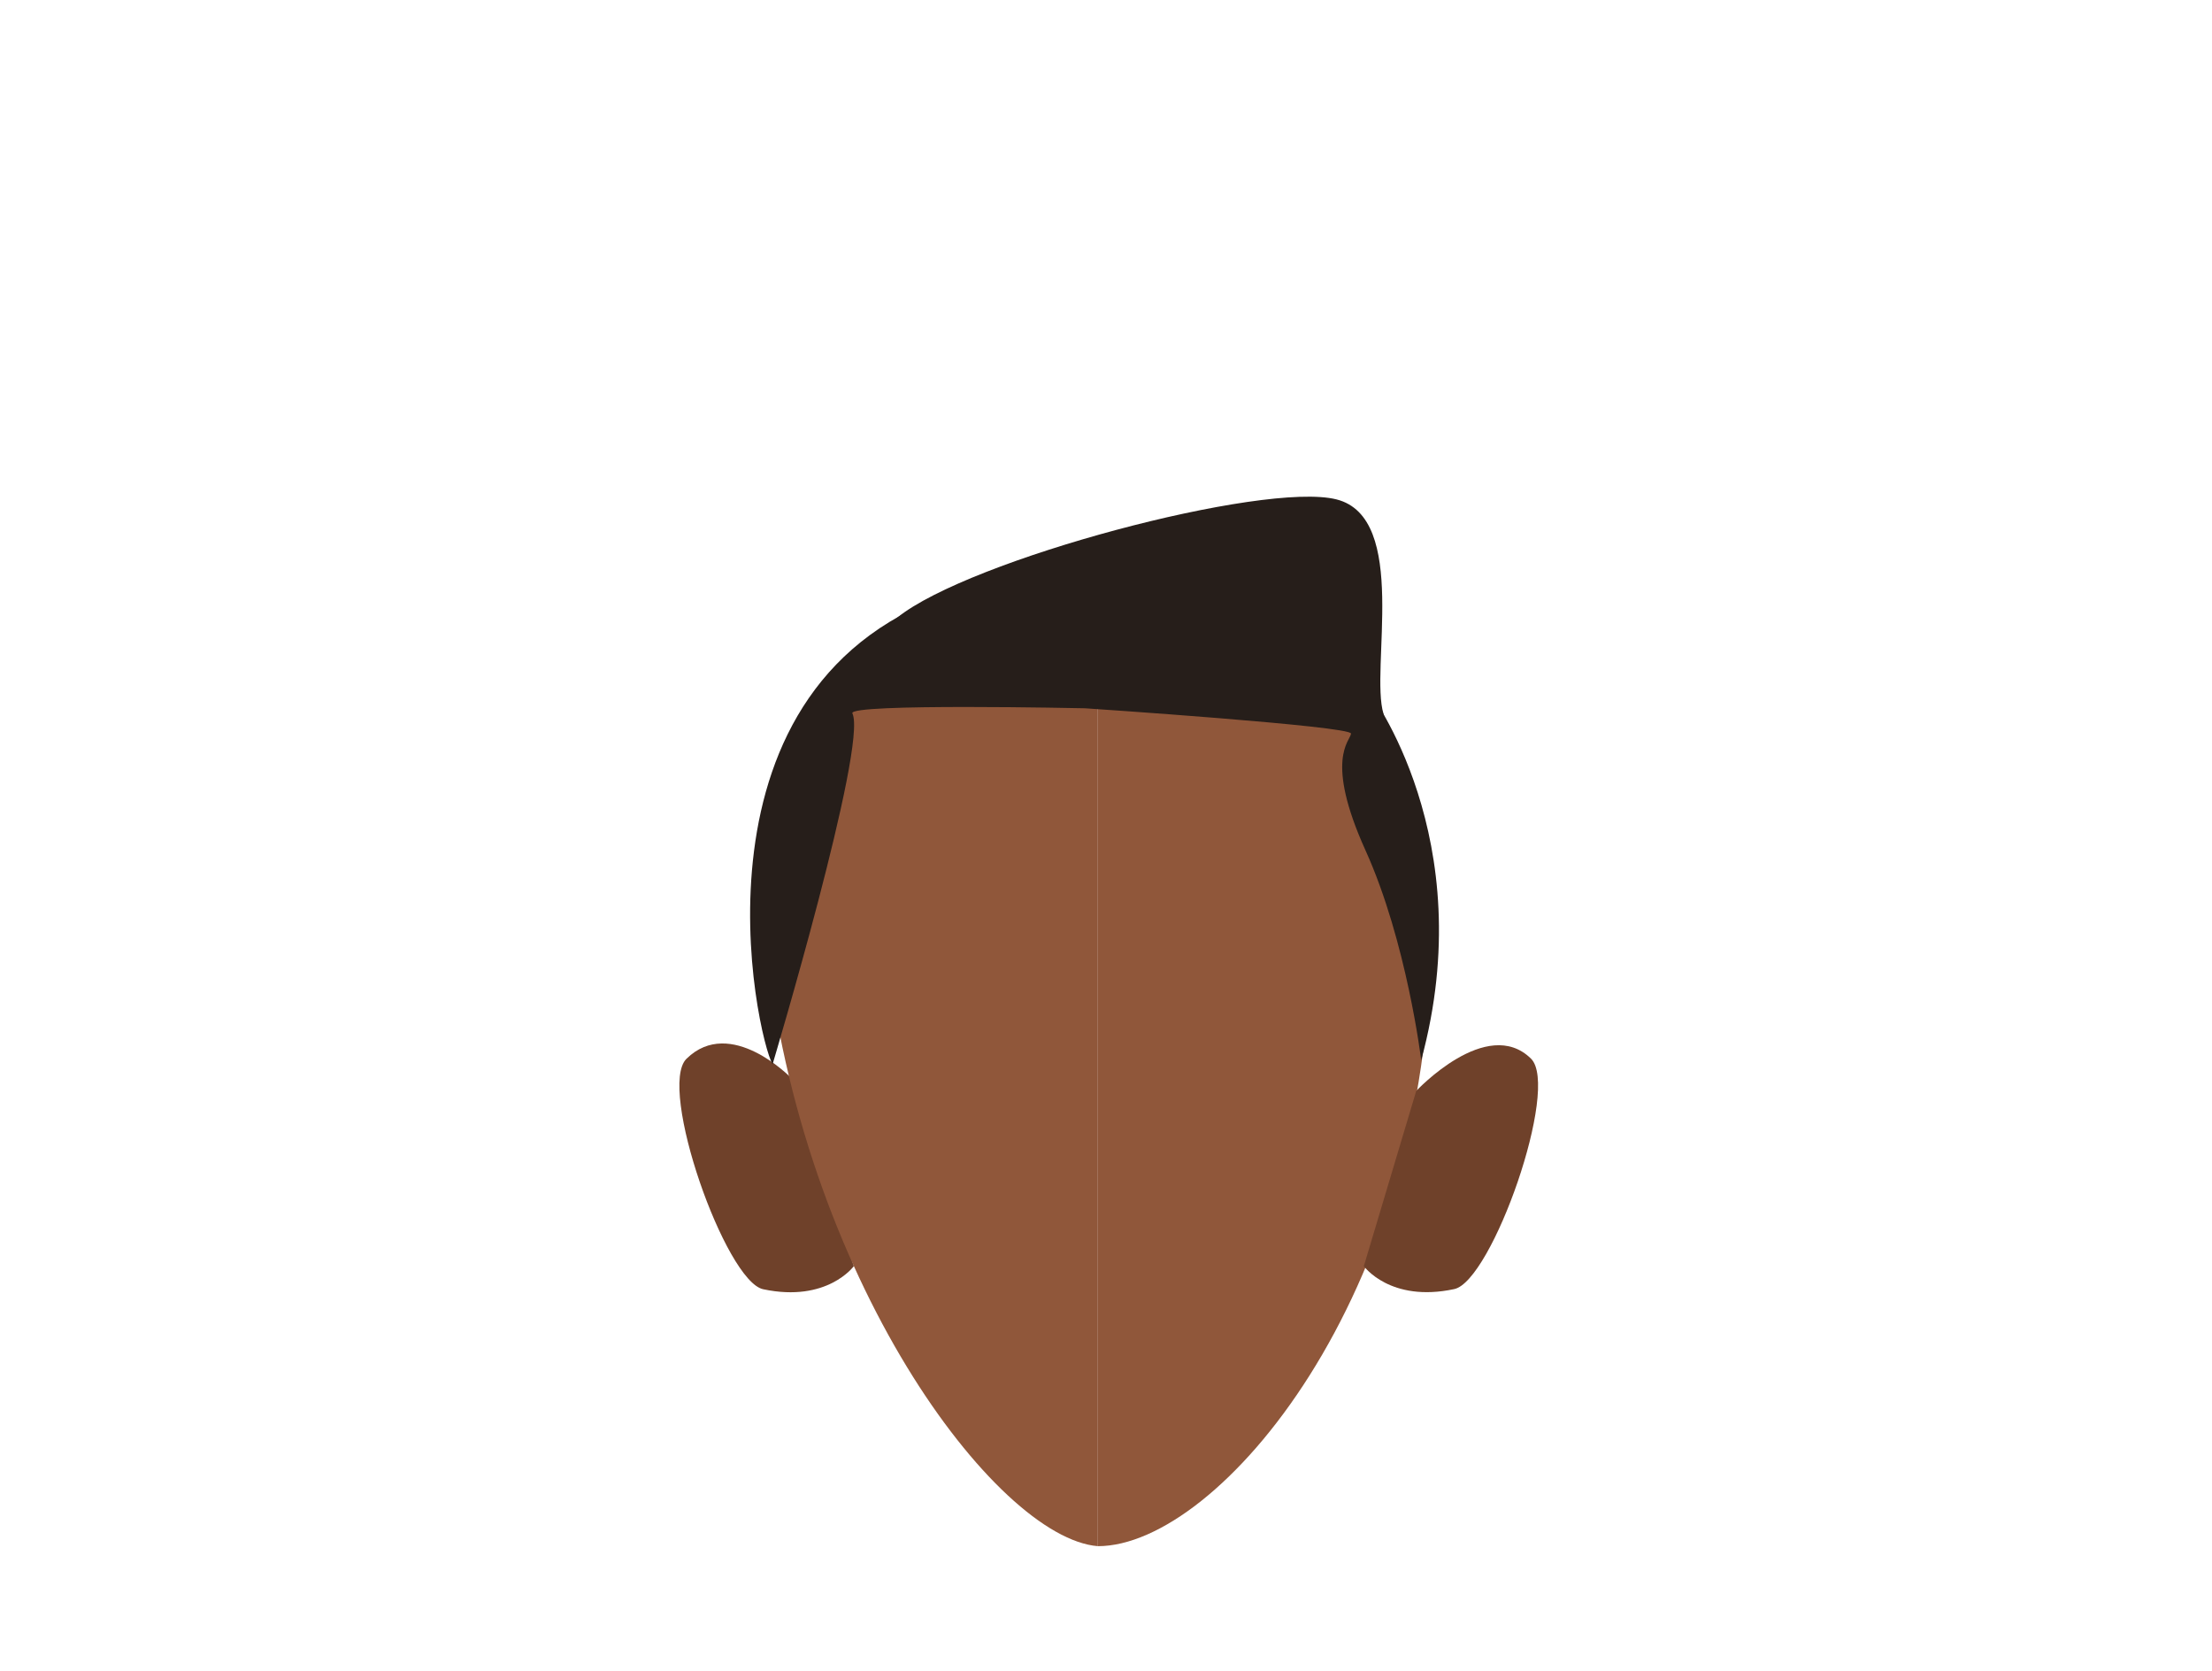
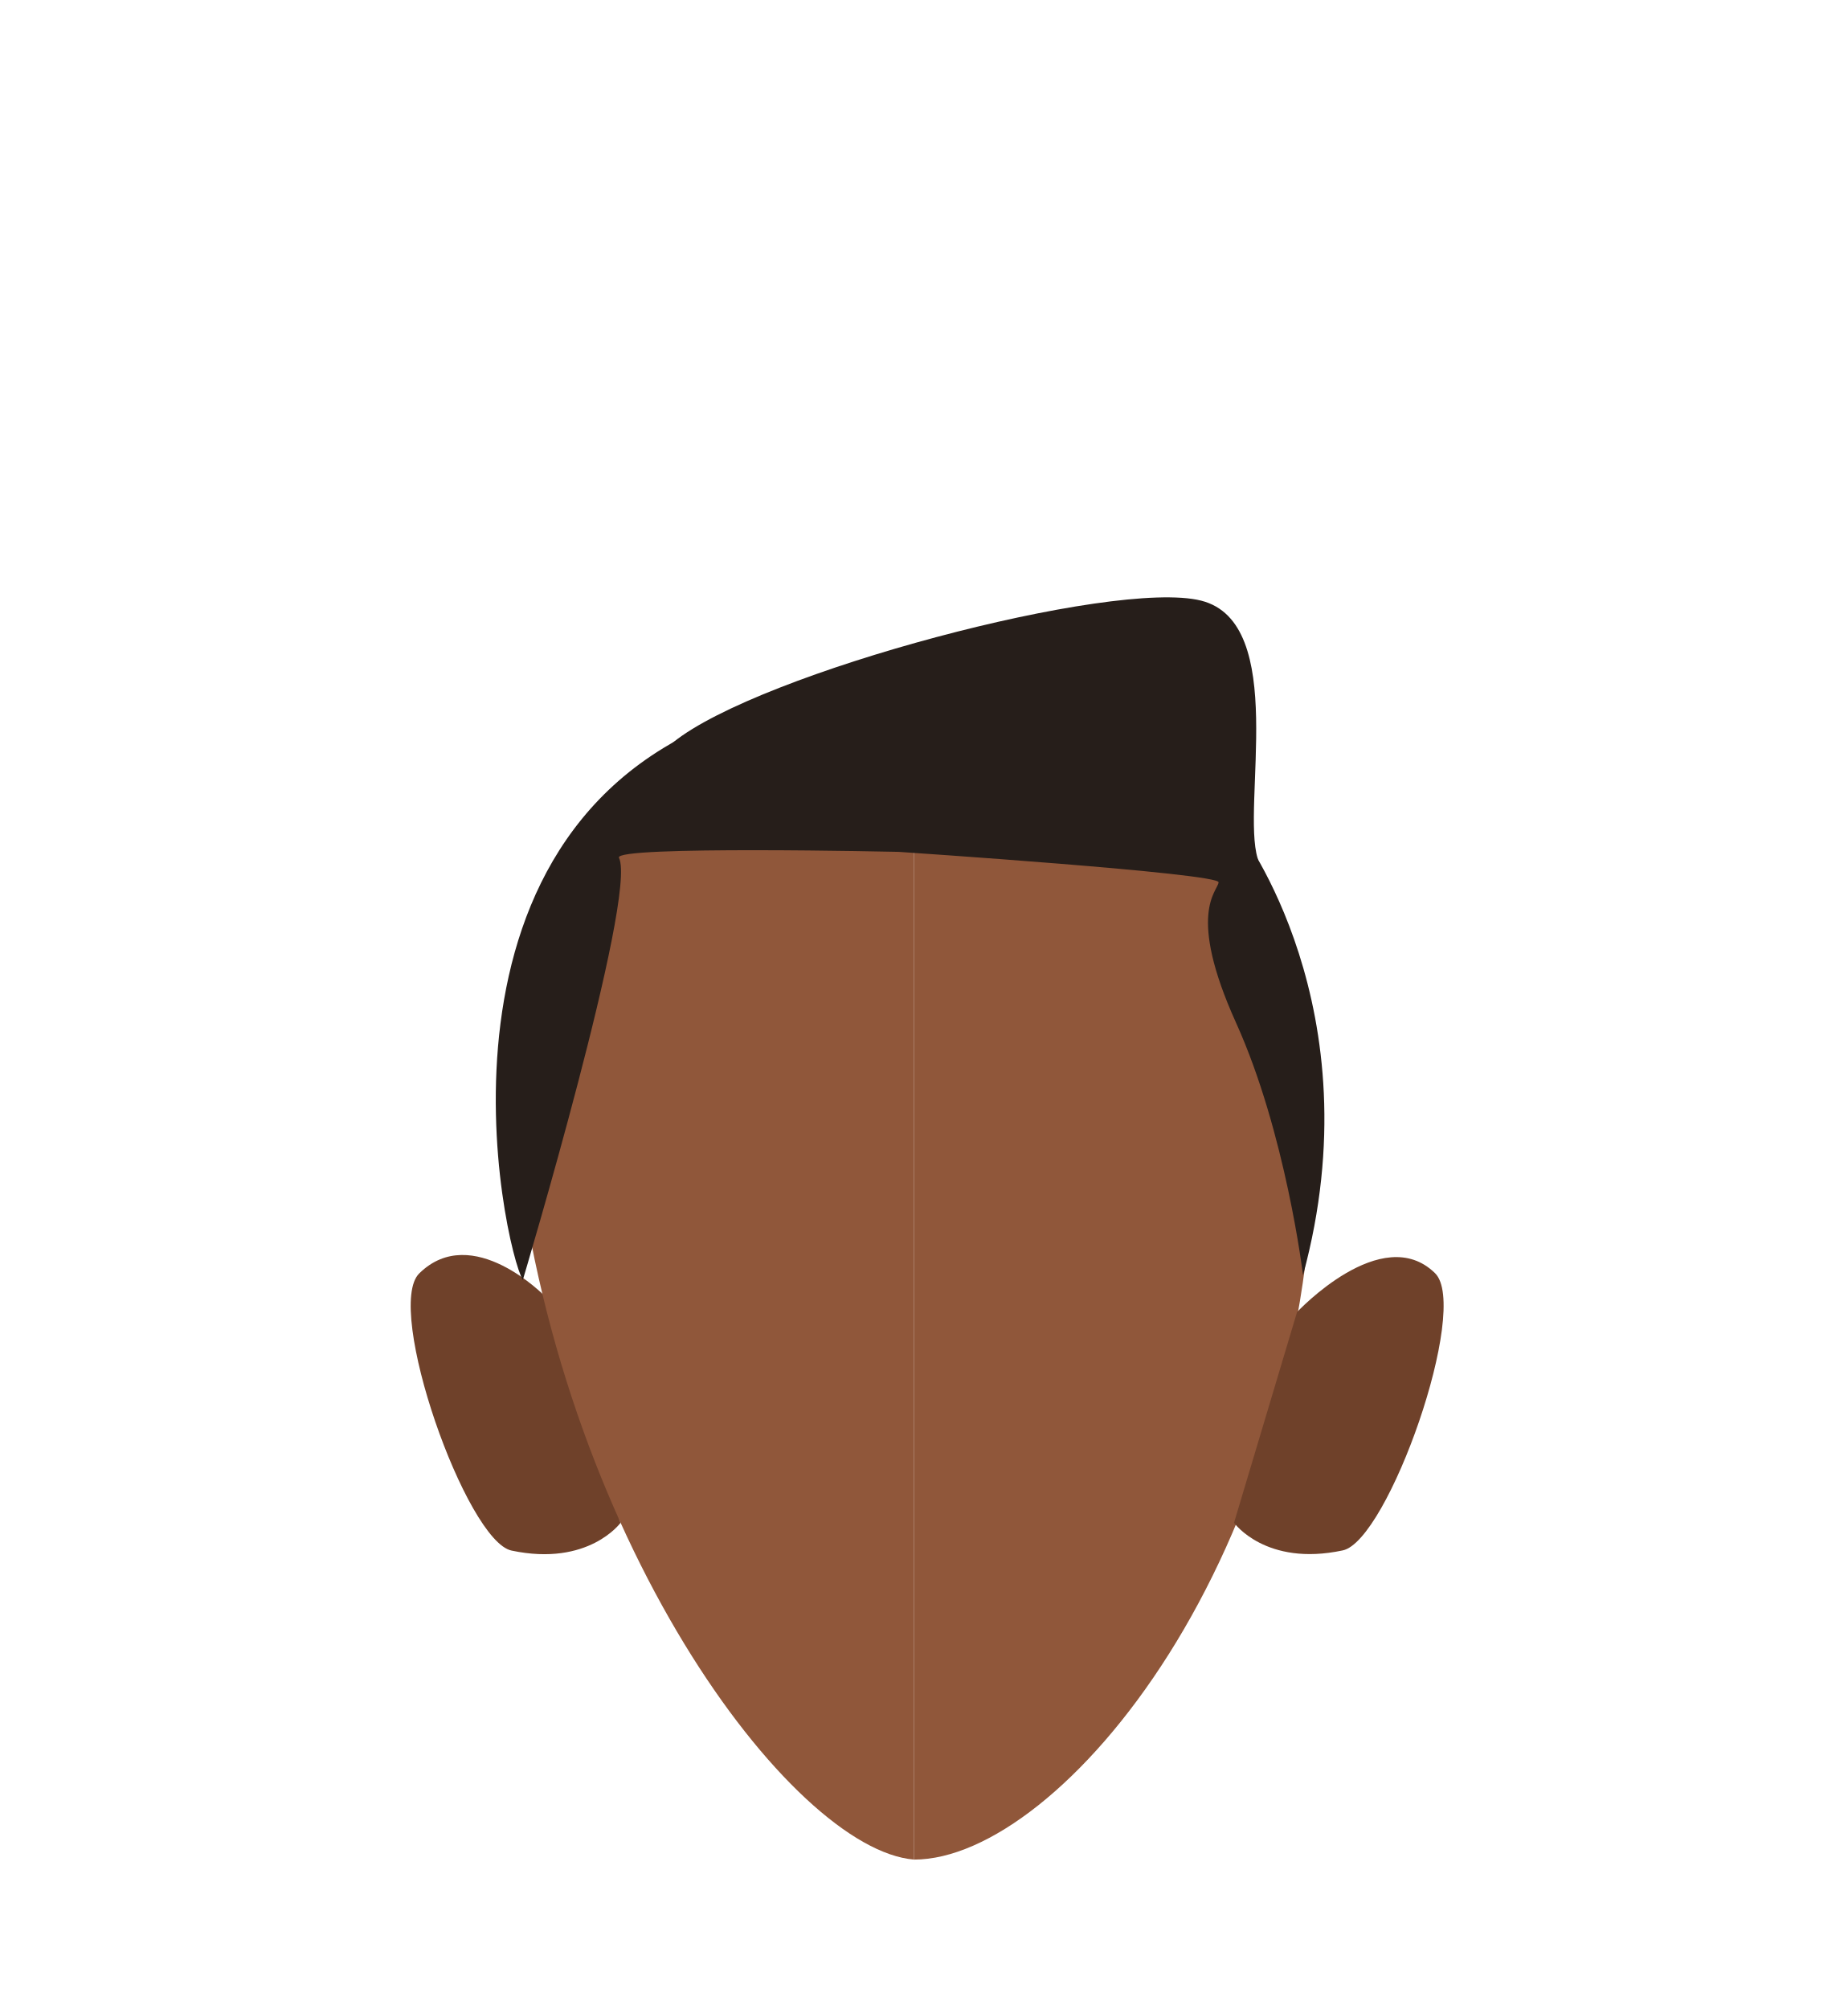
- <svg xmlns="http://www.w3.org/2000/svg" id="Calque_9" data-name="Calque 9" viewBox="0 0 288 217.42">
+ <svg xmlns="http://www.w3.org/2000/svg" id="Calque_9" data-name="Calque 9" viewBox="0 0 200 217.42">
  <defs>
    <style>.cls-1{fill:#90573a;}.cls-2{fill:#6f412a;}.cls-3{fill:#261e1a;}</style>
  </defs>
-   <path class="cls-1" d="M142.94,76.64c23.91,0,43.28,11.19,43.28,45.61,0,46-27.44,79-43.28,79" />
-   <path class="cls-2" d="M177.57,164.8,184.39,142s9.2-9.85,14.94-4.21c3.82,3.75-5.09,29-10,30C181,169.57,177.57,164.8,177.57,164.8Z" />
-   <path class="cls-2" d="M111.17,164.8,103,140.3s-7.88-8.13-13.62-2.49c-3.82,3.75,5.09,29,10,30C107.71,169.57,111.17,164.8,111.17,164.8Z" />
-   <path class="cls-1" d="M142.94,76.64C119,76.64,96.11,88,99.66,122.25c4.58,44,30,77.93,43.28,79" />
-   <path class="cls-3" d="M100.59,138.52c-2-3.26-12.6-50.25,24.48-61.68S178.24,90,178.24,90s14.65,19.11,6.8,48c0,0-1.87-15.42-7.25-27.31s-2-14.21-1.89-15.2-34.64-3.3-34.64-3.3-30.92-.67-30.28.66C113,97,100.59,138.52,100.59,138.52Z" />
-   <path class="cls-3" d="M177.91,93.36c-4.72,1.5,4,5.27,2.22-.46S183.5,67.38,174,65s-47.85,7.84-57.18,15.39.1,7.07,1,7.51S177.91,93.36,177.91,93.36Z" />
+   <path class="cls-1" d="M98.94,76.64c23.91,0,43.28,11.19,43.28,45.61,0,46-27.44,79-43.28,79" />
+   <path class="cls-2" d="M133.57,164.8,140.39,142s9.2-9.85,14.94-4.21c3.82,3.75-5.09,29-10,30C137,169.57,133.57,164.8,133.57,164.8Z" />
+   <path class="cls-2" d="M67.17,164.8,59,140.3s-7.88-8.13-13.62-2.49c-3.82,3.75,5.09,29,10,30C63.71,169.57,67.17,164.8,67.17,164.8Z" />
+   <path class="cls-1" d="M98.94,76.64C75,76.64,52.11,88,55.66,122.25c4.58,44,30,77.93,43.28,79" />
+   <path class="cls-3" d="M56.59,138.52c-2-3.26-12.6-50.25,24.48-61.68S134.24,90,134.24,90s14.65,19.11,6.8,48c0,0-1.87-15.42-7.25-27.31s-2-14.21-1.89-15.2-34.64-3.3-34.64-3.3S66.34,91.5,67,92.83C69,97,56.59,138.52,56.59,138.52Z" />
+   <path class="cls-3" d="M133.91,93.36c-4.72,1.5,4,5.27,2.22-.46S139.5,67.38,130,65,82.19,72.79,72.86,80.34s.1,7.07,1,7.51S133.91,93.36,133.91,93.36Z" />
</svg>
